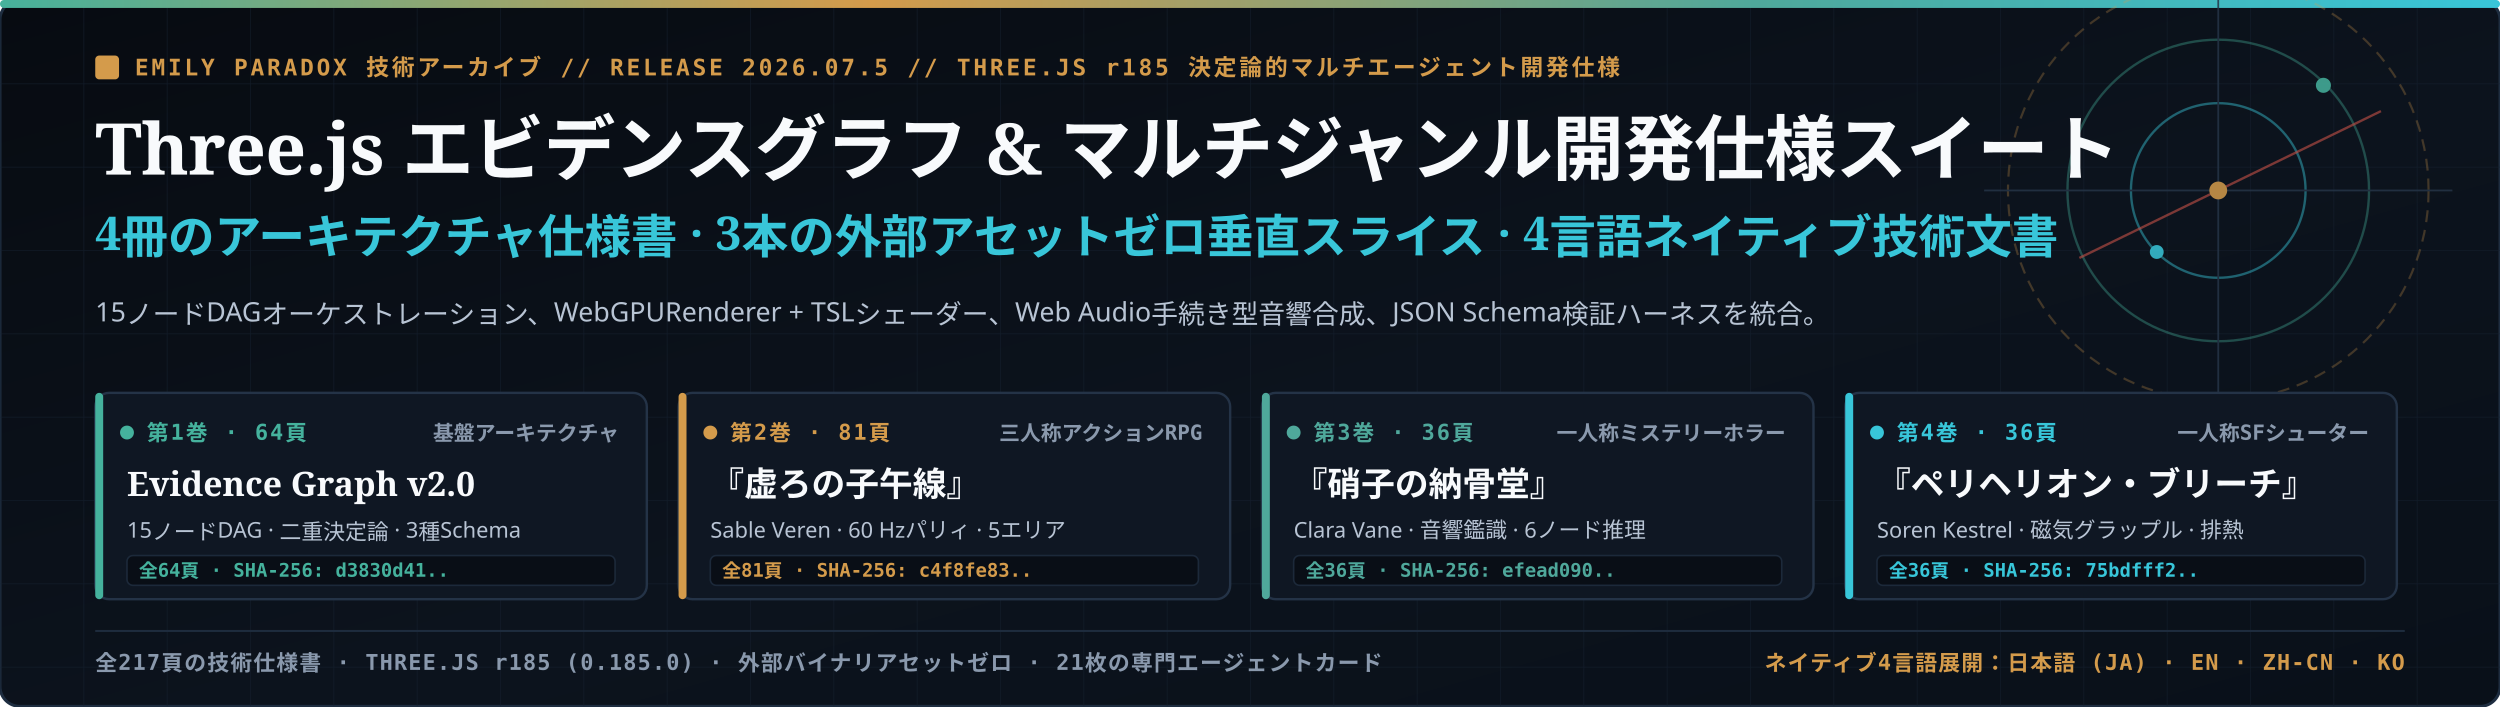
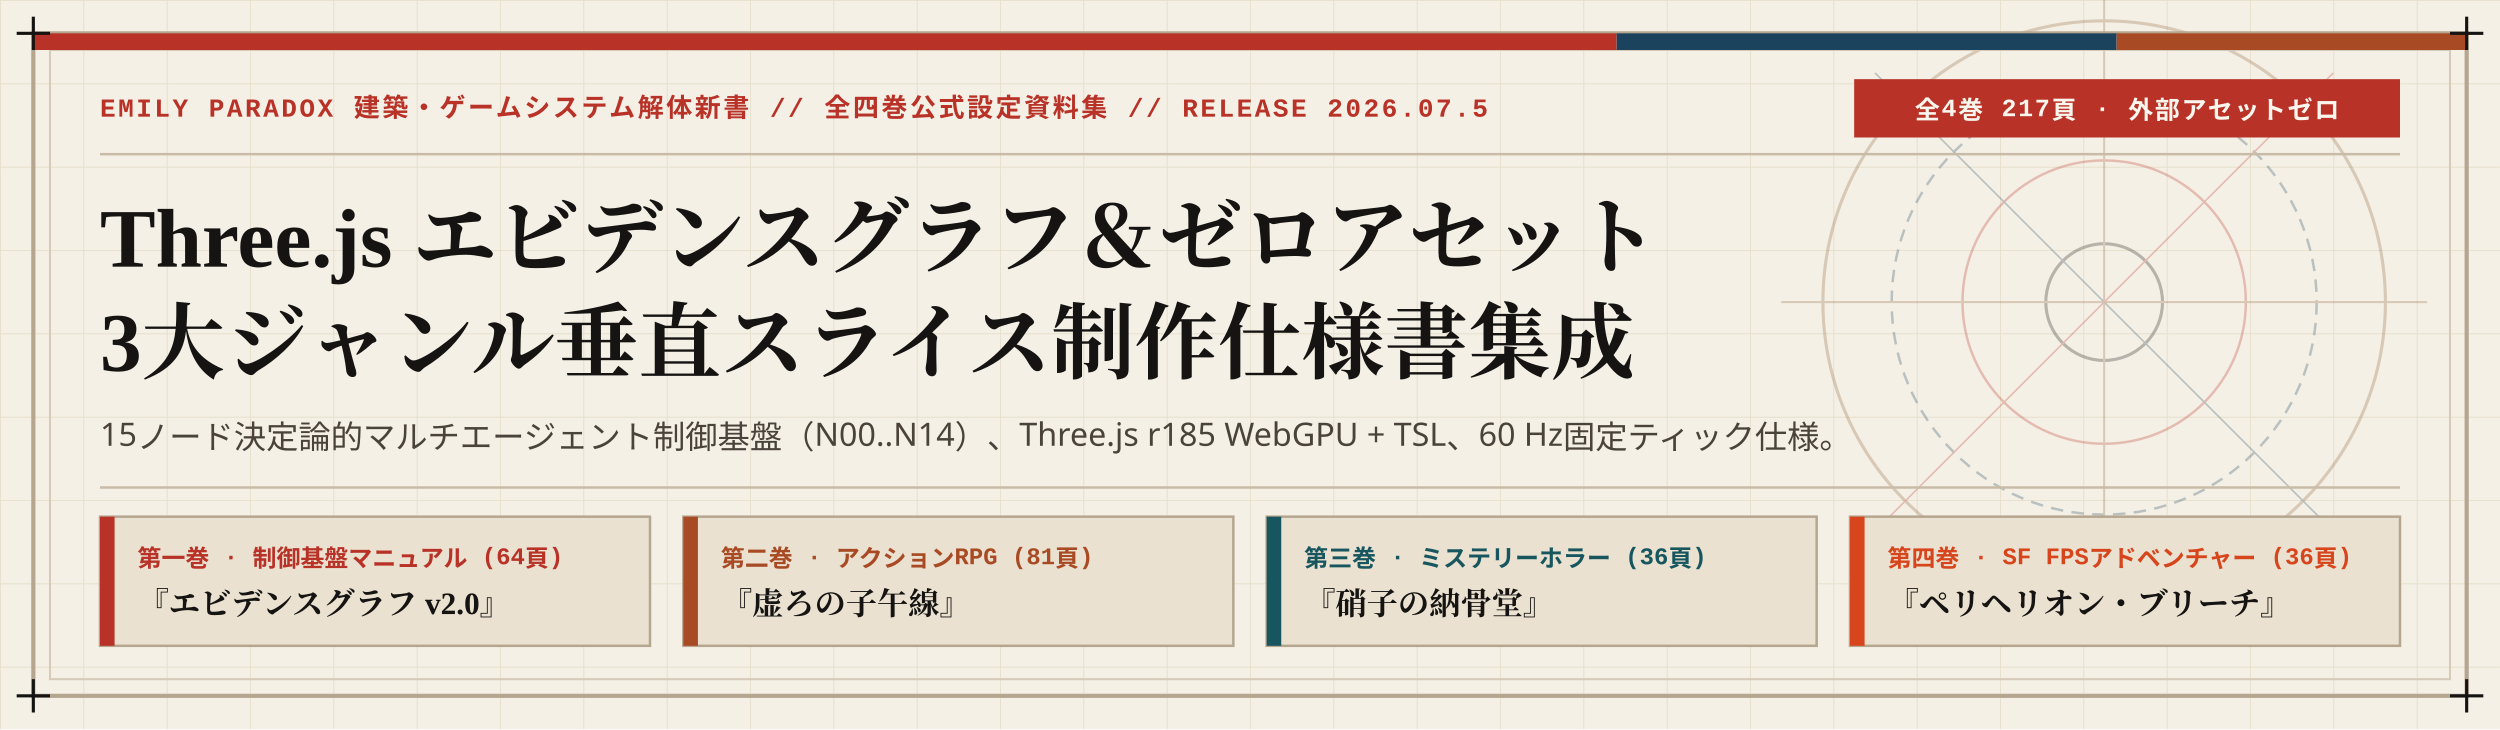
- <svg xmlns="http://www.w3.org/2000/svg" viewBox="0 0 1260 356" width="100%" role="img" aria-label="Three.js エビデンスグラフ &amp; マルチジャンル開発仕様スイート - 4冊のアーキテクチャ仕様書 · 3本の外部アセットゼロ垂直スライス · 4言語ネイティブ技術文書">
+ <svg xmlns="http://www.w3.org/2000/svg" viewBox="0 0 1200 350" width="100%" height="100%">
  <defs>
-     <linearGradient id="bgGrad" x1="0%" y1="0%" x2="100%" y2="100%">
-       <stop offset="0%" stop-color="#070B11" />
-       <stop offset="55%" stop-color="#0C131D" />
-       <stop offset="100%" stop-color="#091019" />
-     </linearGradient>
-     <linearGradient id="goldCyan" x1="0%" y1="0%" x2="100%" y2="0%">
-       <stop offset="0%" stop-color="#45B29D" />
-       <stop offset="35%" stop-color="#D49B4B" />
-       <stop offset="70%" stop-color="#4FA89B" />
-       <stop offset="100%" stop-color="#38C6D9" />
-     </linearGradient>
-     <pattern id="archGrid" width="42" height="42" patternUnits="userSpaceOnUse">
-       <path d="M 42 0 L 0 0 0 42" fill="none" stroke="#162232" stroke-width="0.7" stroke-opacity="0.65" />
+     <pattern id="vellum-grid-ja" width="40" height="40" patternUnits="userSpaceOnUse">
+       <path d="M 40 0 L 0 0 0 40" fill="none" stroke="#E5DEC9" stroke-width="0.8" />
    </pattern>
  </defs>
-   <rect width="1260" height="356" rx="10" fill="url(#bgGrad)" stroke="#1E2D40" stroke-width="1.5" />
-   <rect width="1260" height="356" rx="10" fill="url(#archGrid)" />
-   <rect x="0" y="0" width="1260" height="4" rx="2" fill="url(#goldCyan)" />
-   <g transform="translate(1118, 96)" opacity="0.85">
-     <circle cx="0" cy="0" r="106" fill="none" stroke="#D49B4B" stroke-width="1.1" stroke-opacity="0.32" stroke-dasharray="6 4" />
-     <circle cx="0" cy="0" r="76" fill="none" stroke="#45B29D" stroke-width="1.2" stroke-opacity="0.42" />
-     <circle cx="0" cy="0" r="44" fill="none" stroke="#38C6D9" stroke-width="1.2" stroke-opacity="0.52" />
-     <line x1="-118" y1="0" x2="118" y2="0" stroke="#243447" stroke-width="0.9" />
-     <line x1="0" y1="-118" x2="0" y2="118" stroke="#243447" stroke-width="0.9" />
-     <line x1="-70" y1="34" x2="82" y2="-40" stroke="#D8564A" stroke-width="1.2" stroke-opacity="0.65" />
-     <circle cx="0" cy="0" r="4.5" fill="#D49B4B" />
-     <circle cx="53" cy="-53" r="3.8" fill="#45B29D" />
-     <circle cx="-31" cy="31" r="3.5" fill="#38C6D9" />
+   <rect width="1200" height="350" fill="#F5F0E6" />
+   <rect width="1200" height="350" fill="url(#vellum-grid-ja)" />
+   <g transform="translate(1010, 145)" opacity="0.28">
+     <circle cx="0" cy="0" r="135" fill="none" stroke="#8C6239" stroke-width="1.5" />
+     <circle cx="0" cy="0" r="102" fill="none" stroke="#1B435D" stroke-width="1.2" stroke-dasharray="6 4" />
+     <circle cx="0" cy="0" r="68" fill="none" stroke="#B83227" stroke-width="1.2" />
+     <circle cx="0" cy="0" r="28" fill="none" stroke="#151412" stroke-width="1.5" />
+     <line x1="-155" y1="0" x2="155" y2="0" stroke="#8C6239" stroke-width="1" />
+     <line x1="0" y1="-155" x2="0" y2="155" stroke="#8C6239" stroke-width="1" />
+     <line x1="-110" y1="-110" x2="110" y2="110" stroke="#1B435D" stroke-width="0.8" />
+     <line x1="-110" y1="110" x2="110" y2="-110" stroke="#B83227" stroke-width="0.8" />
  </g>
-   <rect x="48" y="28" width="12" height="12" rx="2" fill="#D49B4B" />
-   <text x="68" y="38" fill="#D49B4B" font-family="'JetBrains Mono', Consolas, 'Hiragino Sans', 'Yu Gothic UI', monospace" font-size="11.5" font-weight="700" letter-spacing="1.4">EMILY PARADOX 技術アーカイブ // RELEASE 2026.07.5 // THREE.JS r185 決定論的マルチエージェント開発仕様</text>
-   <text x="48" y="88" fill="#F8FAFC" font-family="'Noto Serif JP', 'Source Han Serif JP', 'Hiragino Mincho ProN', 'Yu Mincho', serif" font-size="36" font-weight="700" letter-spacing="-0.3">Three.js エビデンスグラフ &amp; マルチジャンル開発仕様スイート</text>
-   <text x="48" y="126" fill="#38C6D9" font-family="'Noto Serif JP', 'Source Han Serif JP', 'Hiragino Mincho ProN', 'Yu Mincho', serif" font-size="23.5" font-weight="600">4冊のアーキテクチャ仕様書 · 3本の外部アセットゼロ垂直スライス · 4言語ネイティブ技術文書</text>
-   <text x="48" y="162" fill="#B8C4D4" font-family="'Hiragino Sans', 'Noto Sans JP', 'Yu Gothic UI', 'Meiryo', sans-serif" font-size="13.5" font-weight="400">15ノードDAGオーケストレーション、WebGPURenderer + TSLシェーダー、Web Audio手続き型音響合成、JSON Schema検証ハーネスを統合。</text>
-   <g transform="translate(48, 198)">
-     <rect x="0" y="0" width="278" height="104" rx="7" fill="#0F1723" stroke="#243347" stroke-width="1.2" />
-     <rect x="0" y="0" width="4" height="104" rx="2" fill="#45B29D" />
-     <circle cx="16" cy="20" r="3.5" fill="#45B29D" />
-     <text x="26" y="24" fill="#45B29D" font-family="'JetBrains Mono', Consolas, 'Hiragino Sans', 'Yu Gothic UI', monospace" font-size="11" font-weight="700" letter-spacing="1.0">第1巻 · 64頁</text>
-     <text x="264" y="24" fill="#8A99AD" font-family="'JetBrains Mono', Consolas, 'Hiragino Sans', 'Yu Gothic UI', monospace" font-size="10.5" font-weight="600" text-anchor="end">基盤アーキテクチャ</text>
-     <text x="16" y="52" fill="#F8FAFC" font-family="'Noto Serif JP', 'Source Han Serif JP', 'Hiragino Mincho ProN', 'Yu Mincho', serif" font-size="17" font-weight="700">Evidence Graph v2.0</text>
-     <text x="16" y="73" fill="#B8C4D4" font-family="'Hiragino Sans', 'Noto Sans JP', 'Yu Gothic UI', 'Meiryo', sans-serif" font-size="11" font-weight="500">15ノードDAG · 二重決定論 · 3種Schema</text>
-     <rect x="16" y="82" width="246" height="15" rx="3" fill="#090E16" stroke="#1C293A" stroke-width="0.8" />
-     <text x="22" y="93" fill="#45B29D" font-family="'JetBrains Mono', Consolas, 'Hiragino Sans', 'Yu Gothic UI', monospace" font-size="9.5" font-weight="600">全64頁 · SHA-256: d3830d41..</text>
+   <rect x="16" y="16" width="1168" height="318" fill="none" stroke="#B5A690" stroke-width="2" />
+   <rect x="24" y="24" width="1152" height="302" fill="none" stroke="#D5CBB8" stroke-width="1" />
+   <rect x="16" y="16" width="760" height="8" fill="#B83227" />
+   <rect x="776" y="16" width="240" height="8" fill="#1B435D" />
+   <rect x="1016" y="16" width="168" height="8" fill="#A84B24" />
+   <g stroke="#151412" stroke-width="1.5">
+     <path d="M 8 16 L 24 16 M 16 8 L 16 24" />
+     <path d="M 1176 16 L 1192 16 M 1184 8 L 1184 24" />
+     <path d="M 8 334 L 24 334 M 16 326 L 16 342" />
+     <path d="M 1176 334 L 1192 334 M 1184 326 L 1184 342" />
  </g>
-   <g transform="translate(342, 198)">
-     <rect x="0" y="0" width="278" height="104" rx="7" fill="#0F1723" stroke="#243347" stroke-width="1.2" />
-     <rect x="0" y="0" width="4" height="104" rx="2" fill="#D49B4B" />
-     <circle cx="16" cy="20" r="3.5" fill="#D49B4B" />
-     <text x="26" y="24" fill="#D49B4B" font-family="'JetBrains Mono', Consolas, 'Hiragino Sans', 'Yu Gothic UI', monospace" font-size="11" font-weight="700" letter-spacing="1.0">第2巻 · 81頁</text>
-     <text x="264" y="24" fill="#8A99AD" font-family="'JetBrains Mono', Consolas, 'Hiragino Sans', 'Yu Gothic UI', monospace" font-size="10.5" font-weight="600" text-anchor="end">三人称アクションRPG</text>
-     <text x="16" y="52" fill="#F8FAFC" font-family="'Noto Serif JP', 'Source Han Serif JP', 'Hiragino Mincho ProN', 'Yu Mincho', serif" font-size="17" font-weight="700">『虚ろの子午線』</text>
-     <text x="16" y="73" fill="#B8C4D4" font-family="'Hiragino Sans', 'Noto Sans JP', 'Yu Gothic UI', 'Meiryo', sans-serif" font-size="11" font-weight="500">Sable Veren · 60 Hzパリィ · 5エリア</text>
-     <rect x="16" y="82" width="246" height="15" rx="3" fill="#090E16" stroke="#1C293A" stroke-width="0.8" />
-     <text x="22" y="93" fill="#D49B4B" font-family="'JetBrains Mono', Consolas, 'Hiragino Sans', 'Yu Gothic UI', monospace" font-size="9.5" font-weight="600">全81頁 · SHA-256: c4f8fe83..</text>
+   <text x="48" y="56" font-family="'Consolas', 'JetBrains Mono', 'SFMono-Regular', 'Courier New', monospace" font-size="12.5" font-weight="700" fill="#B83227" letter-spacing="1.2">EMILY PARADOX 建築・ゲームシステム解体新書  //  全四巻公式設定資料集  //  RELEASE 2026.07.5</text>
+   <rect x="890" y="38" width="262" height="28" fill="#B83227" />
+   <text x="1021" y="57" text-anchor="middle" font-family="'Consolas', 'JetBrains Mono', 'SFMono-Regular', 'Courier New', monospace" font-size="12" font-weight="700" fill="#FAF6EE" letter-spacing="0.8">全4巻 217頁 · 外部アセットゼロ</text>
+   <line x1="48" y1="74" x2="1152" y2="74" stroke="#C8BCA8" stroke-width="1.2" />
+   <text x="48" y="128" font-family="'Georgia', 'Times New Roman', 'Noto Serif CJK SC', 'Source Han Serif SC', 'Yu Mincho', 'Hiragino Mincho ProN', 'Batang', serif" font-size="40" font-weight="700" fill="#151412">Three.js エビデンスグラフ＆ゼロアセット</text>
+   <text x="48" y="178" font-family="'Georgia', 'Times New Roman', 'Noto Serif CJK SC', 'Source Han Serif SC', 'Yu Mincho', 'Hiragino Mincho ProN', 'Batang', serif" font-size="40" font-weight="700" fill="#151412">3大ジャンル垂直スライス制作仕様書集成</text>
+   <text x="48" y="214" font-family="'Segoe UI', -apple-system, 'PingFang SC', 'Microsoft YaHei', 'Hiragino Sans', 'Yu Gothic', 'Malgun Gothic', sans-serif" font-size="15.5" font-weight="500" fill="#4A433B">15ノード決定論的マルチエージェント制御基盤（N00..N14）、Three.js r185 WebGPU + TSL、60 Hz固定ティック仕様。</text>
+   <line x1="48" y1="234" x2="1152" y2="234" stroke="#C8BCA8" stroke-width="1.2" />
+   <g transform="translate(48, 248)">
+     <rect x="0" y="0" width="264" height="62" fill="#EAE1D0" stroke="#B5A690" stroke-width="1.2" />
+     <rect x="0" y="0" width="7" height="62" fill="#B83227" />
+     <text x="18" y="24" font-family="'Consolas', 'JetBrains Mono', 'SFMono-Regular', 'Courier New', monospace" font-size="11.5" font-weight="700" fill="#B83227">第一巻 · 制御基盤マニュアル (64頁)</text>
+     <text x="18" y="47" font-family="'Georgia', 'Times New Roman', 'Noto Serif CJK SC', 'Source Han Serif SC', 'Yu Mincho', 'Hiragino Mincho ProN', 'Batang', serif" font-size="15" font-weight="700" fill="#151412">『エビデンスグラフ v2.0』</text>
  </g>
-   <g transform="translate(636, 198)">
-     <rect x="0" y="0" width="278" height="104" rx="7" fill="#0F1723" stroke="#243347" stroke-width="1.2" />
-     <rect x="0" y="0" width="4" height="104" rx="2" fill="#4FA89B" />
-     <circle cx="16" cy="20" r="3.5" fill="#4FA89B" />
-     <text x="26" y="24" fill="#4FA89B" font-family="'JetBrains Mono', Consolas, 'Hiragino Sans', 'Yu Gothic UI', monospace" font-size="11" font-weight="700" letter-spacing="1.0">第3巻 · 36頁</text>
-     <text x="264" y="24" fill="#8A99AD" font-family="'JetBrains Mono', Consolas, 'Hiragino Sans', 'Yu Gothic UI', monospace" font-size="10.5" font-weight="600" text-anchor="end">一人称ミステリーホラー</text>
-     <text x="16" y="52" fill="#F8FAFC" font-family="'Noto Serif JP', 'Source Han Serif JP', 'Hiragino Mincho ProN', 'Yu Mincho', serif" font-size="17" font-weight="700">『硝子の納骨堂』</text>
-     <text x="16" y="73" fill="#B8C4D4" font-family="'Hiragino Sans', 'Noto Sans JP', 'Yu Gothic UI', 'Meiryo', sans-serif" font-size="11" font-weight="500">Clara Vane · 音響鑑識 · 6ノード推理</text>
-     <rect x="16" y="82" width="246" height="15" rx="3" fill="#090E16" stroke="#1C293A" stroke-width="0.8" />
-     <text x="22" y="93" fill="#4FA89B" font-family="'JetBrains Mono', Consolas, 'Hiragino Sans', 'Yu Gothic UI', monospace" font-size="9.5" font-weight="600">全36頁 · SHA-256: efead090..</text>
+   <g transform="translate(328, 248)">
+     <rect x="0" y="0" width="264" height="62" fill="#EAE1D0" stroke="#B5A690" stroke-width="1.2" />
+     <rect x="0" y="0" width="7" height="62" fill="#A84B24" />
+     <text x="18" y="24" font-family="'Consolas', 'JetBrains Mono', 'SFMono-Regular', 'Courier New', monospace" font-size="11.5" font-weight="700" fill="#A84B24">第二巻 · アクションRPG (81頁)</text>
+     <text x="18" y="47" font-family="'Georgia', 'Times New Roman', 'Noto Serif CJK SC', 'Source Han Serif SC', 'Yu Mincho', 'Hiragino Mincho ProN', 'Batang', serif" font-size="15" font-weight="700" fill="#151412">『虚ろの子午線』</text>
  </g>
-   <g transform="translate(930, 198)">
-     <rect x="0" y="0" width="278" height="104" rx="7" fill="#0F1723" stroke="#243347" stroke-width="1.2" />
-     <rect x="0" y="0" width="4" height="104" rx="2" fill="#38C6D9" />
-     <circle cx="16" cy="20" r="3.5" fill="#38C6D9" />
-     <text x="26" y="24" fill="#38C6D9" font-family="'JetBrains Mono', Consolas, 'Hiragino Sans', 'Yu Gothic UI', monospace" font-size="11" font-weight="700" letter-spacing="1.0">第4巻 · 36頁</text>
-     <text x="264" y="24" fill="#8A99AD" font-family="'JetBrains Mono', Consolas, 'Hiragino Sans', 'Yu Gothic UI', monospace" font-size="10.5" font-weight="600" text-anchor="end">一人称SFシューター</text>
-     <text x="16" y="52" fill="#F8FAFC" font-family="'Noto Serif JP', 'Source Han Serif JP', 'Hiragino Mincho ProN', 'Yu Mincho', serif" font-size="17" font-weight="700">『ペリヘリオン・ブリーチ』</text>
-     <text x="16" y="73" fill="#B8C4D4" font-family="'Hiragino Sans', 'Noto Sans JP', 'Yu Gothic UI', 'Meiryo', sans-serif" font-size="11" font-weight="500">Soren Kestrel · 磁気グラップル · 排熱</text>
-     <rect x="16" y="82" width="246" height="15" rx="3" fill="#090E16" stroke="#1C293A" stroke-width="0.8" />
-     <text x="22" y="93" fill="#38C6D9" font-family="'JetBrains Mono', Consolas, 'Hiragino Sans', 'Yu Gothic UI', monospace" font-size="9.5" font-weight="600">全36頁 · SHA-256: 75bdfff2..</text>
+   <g transform="translate(608, 248)">
+     <rect x="0" y="0" width="264" height="62" fill="#EAE1D0" stroke="#B5A690" stroke-width="1.2" />
+     <rect x="0" y="0" width="7" height="62" fill="#17565E" />
+     <text x="18" y="24" font-family="'Consolas', 'JetBrains Mono', 'SFMono-Regular', 'Courier New', monospace" font-size="11.5" font-weight="700" fill="#17565E">第三巻 · ミステリーホラー (36頁)</text>
+     <text x="18" y="47" font-family="'Georgia', 'Times New Roman', 'Noto Serif CJK SC', 'Source Han Serif SC', 'Yu Mincho', 'Hiragino Mincho ProN', 'Batang', serif" font-size="15" font-weight="700" fill="#151412">『硝子の納骨堂』</text>
  </g>
-   <line x1="48" y1="318" x2="1212" y2="318" stroke="#1E2C3E" stroke-width="1" />
-   <text x="48" y="338" fill="#8A99AD" font-family="'JetBrains Mono', Consolas, 'Hiragino Sans', 'Yu Gothic UI', monospace" font-size="11" font-weight="600" letter-spacing="0.6">全217頁の技術仕様書 · THREE.JS r185 (0.185.0) · 外部バイナリアセットゼロ · 21枚の専門エージェントカード</text>
-   <text x="1212" y="338" fill="#D49B4B" font-family="'JetBrains Mono', Consolas, 'Hiragino Sans', 'Yu Gothic UI', monospace" font-size="11" font-weight="700" text-anchor="end" letter-spacing="0.6">ネイティブ4言語展開：日本語 (JA) · EN · ZH-CN · KO</text>
+   <g transform="translate(888, 248)">
+     <rect x="0" y="0" width="264" height="62" fill="#EAE1D0" stroke="#B5A690" stroke-width="1.2" />
+     <rect x="0" y="0" width="7" height="62" fill="#D6451B" />
+     <text x="18" y="24" font-family="'Consolas', 'JetBrains Mono', 'SFMono-Regular', 'Courier New', monospace" font-size="11.5" font-weight="700" fill="#D6451B">第四巻 · SF FPSアドベンチャー (36頁)</text>
+     <text x="18" y="47" font-family="'Georgia', 'Times New Roman', 'Noto Serif CJK SC', 'Source Han Serif SC', 'Yu Mincho', 'Hiragino Mincho ProN', 'Batang', serif" font-size="15" font-weight="700" fill="#151412">『ペリヘリオン・ブリーチ』</text>
+   </g>
</svg>
